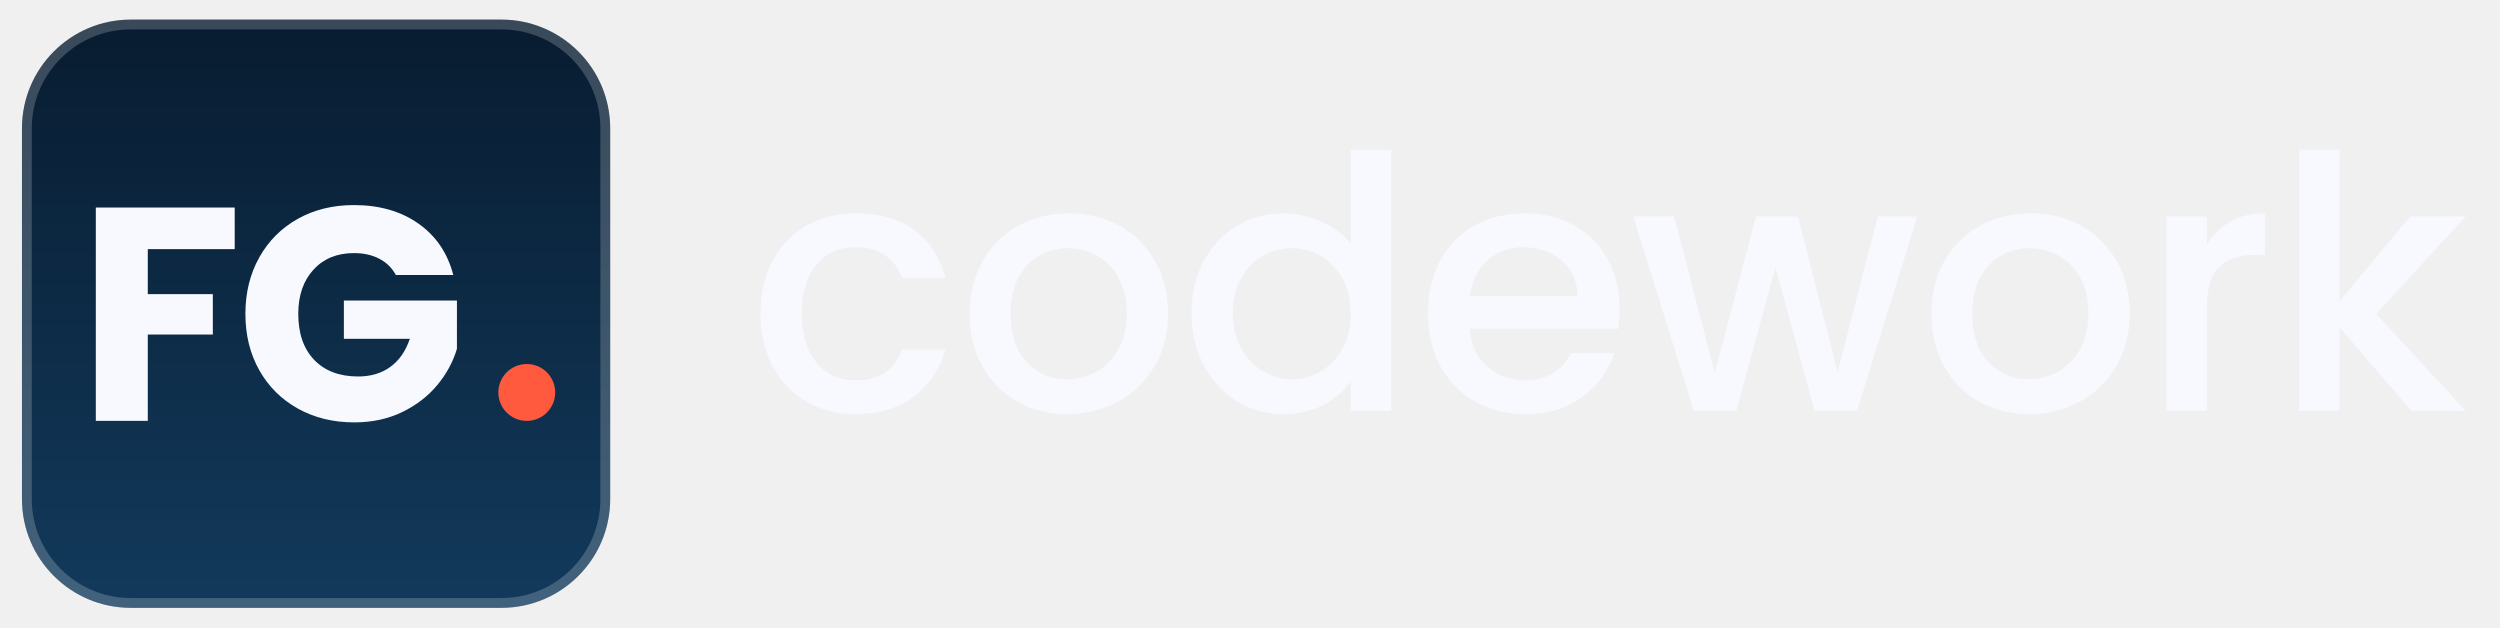
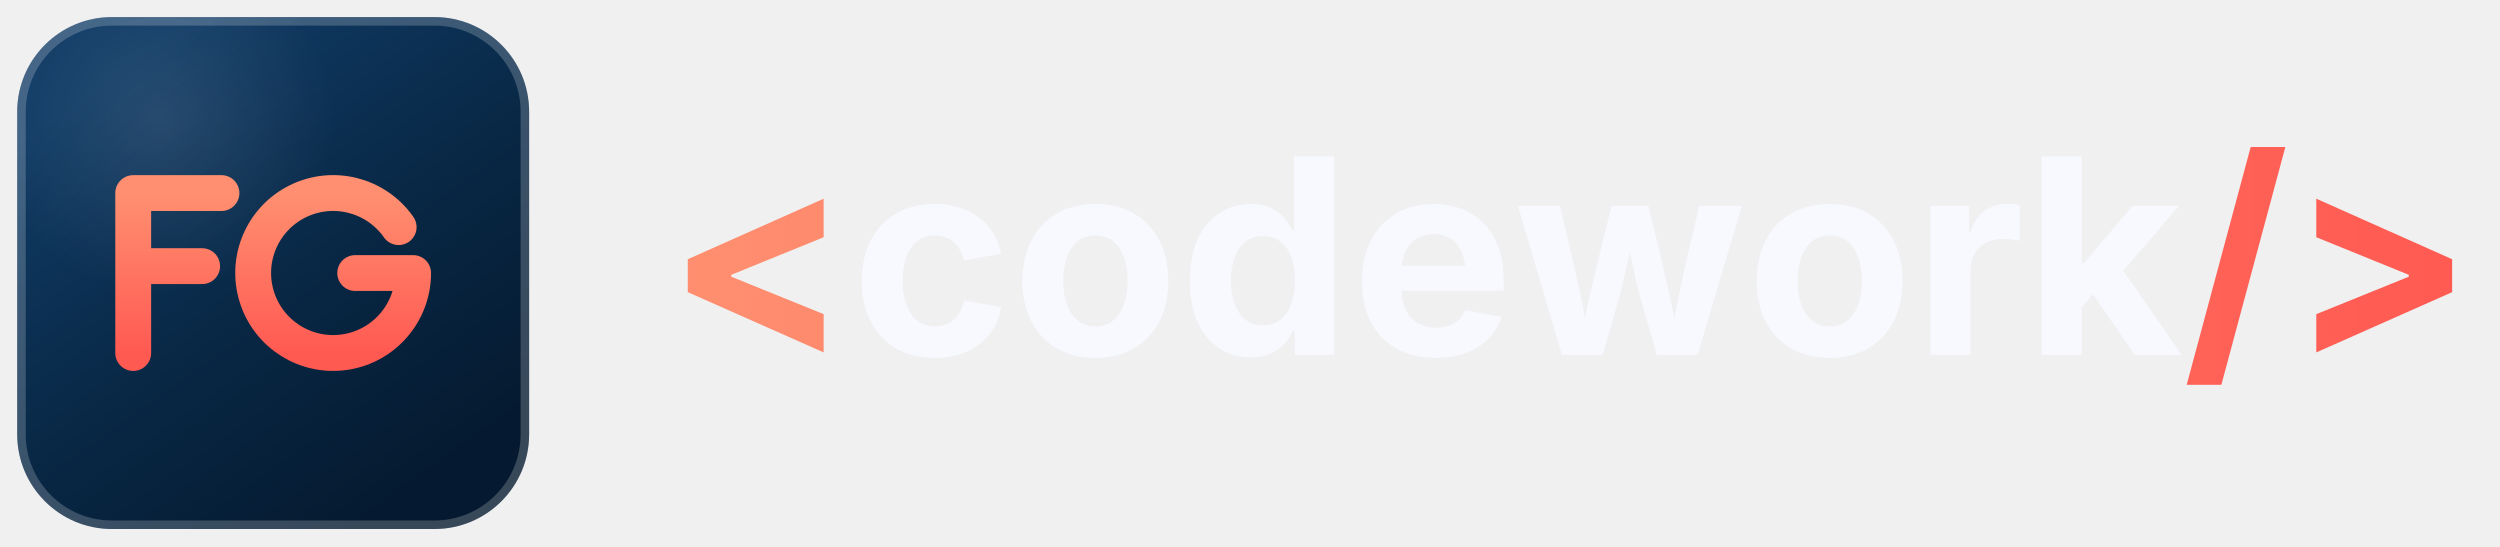
- <svg xmlns="http://www.w3.org/2000/svg" viewBox="0 0 254.52 64.00" width="255" height="64" role="img" aria-label="FGcodework">
+ <svg xmlns="http://www.w3.org/2000/svg" viewBox="0 0 292.97 64" width="293" height="64" role="img" aria-label="FGcodework">
  <defs>
-     <linearGradient id="g" x1="0" y1="0" x2="0" y2="1">
-       <stop offset="0" stop-color="#081C30" />
-       <stop offset="1" stop-color="#123A5C" />
+     <linearGradient id="t" x1="0.21" y1="0.09" x2="0.79" y2="0.91">
+       <stop offset="0" stop-color="#103B65" />
+       <stop offset=".55" stop-color="#082744" />
+       <stop offset="1" stop-color="#051A30" />
+     </linearGradient>
+     <radialGradient id="h" cx=".28" cy=".2" r=".34">
+       <stop offset="0" stop-color="#fff" stop-opacity=".10" />
+       <stop offset="1" stop-color="#fff" stop-opacity="0" />
+     </radialGradient>
+     <linearGradient id="c" x1="0" y1="0" x2="0" y2="1">
+       <stop offset="0" stop-color="#FF8F70" />
+       <stop offset="1" stop-color="#FF5A52" />
+     </linearGradient>
+     <linearGradient id="b" gradientUnits="userSpaceOnUse" x1="78.0" y1="0" x2="290.0" y2="0">
+       <stop offset="0" stop-color="#FF8F70" />
+       <stop offset="1" stop-color="#FF5A52" />
    </linearGradient>
  </defs>
-   <rect x="2" y="2" width="60" height="60" rx="11.10" fill="url(#g)" />
-   <rect x="2.5" y="2.5" width="59" height="59" rx="10.60" fill="none" stroke="#FFFFFF" stroke-opacity=".20" />
-   <path d="M23.7 21.166V25.413H14.834V30.001H21.468V34.123H14.834V42.928H9.533V21.166Z M40.136 28.048Q39.547 26.963 38.446 26.389Q37.346 25.816 35.858 25.816Q33.285 25.816 31.735 27.505Q30.184 29.195 30.184 32.016Q30.184 35.023 31.812 36.712Q33.44 38.401 36.291 38.401Q38.245 38.401 39.593 37.41Q40.942 36.418 41.562 34.558H34.835V30.652H46.367V35.581Q45.778 37.565 44.367 39.27Q42.957 40.974 40.787 42.029Q38.617 43.083 35.889 43.083Q32.665 43.083 30.138 41.672Q27.612 40.262 26.201 37.751Q24.791 35.239 24.791 32.016Q24.791 28.792 26.201 26.265Q27.612 23.739 30.123 22.328Q32.633 20.918 35.858 20.918Q39.764 20.918 42.445 22.809Q45.127 24.7 45.995 28.048Z" fill="#F7F9FF" />
-   <circle cx="53.49" cy="40.03" r="2.9" fill="#FF5A3D" />
-   <path d="M87.052 21.758Q90.652 21.758 93.01 23.468Q95.368 25.178 96.196 28.346H91.768Q91.228 26.87 90.04 26.042Q88.852 25.214 87.052 25.214Q84.532 25.214 83.038 26.996Q81.544 28.778 81.544 31.982Q81.544 35.186 83.038 36.986Q84.532 38.786 87.052 38.786Q90.616 38.786 91.768 35.654H96.196Q95.332 38.678 92.956 40.46Q90.58 42.242 87.052 42.242Q84.208 42.242 82.012 40.964Q79.816 39.686 78.574 37.364Q77.332 35.042 77.332 31.982Q77.332 28.922 78.574 26.6Q79.816 24.278 82.012 23.018Q84.208 21.758 87.052 21.758Z M98.668 31.982Q98.668 28.958 100.0 26.618Q101.332 24.278 103.636 23.018Q105.94 21.758 108.784 21.758Q111.628 21.758 113.932 23.018Q116.236 24.278 117.568 26.618Q118.9 28.958 118.9 31.982Q118.9 35.006 117.532 37.346Q116.164 39.686 113.806 40.964Q111.448 42.242 108.604 42.242Q105.796 42.242 103.528 40.964Q101.26 39.686 99.964 37.364Q98.668 35.042 98.668 31.982ZM114.688 31.982Q114.688 29.822 113.86 28.328Q113.032 26.834 111.664 26.078Q110.296 25.322 108.712 25.322Q107.128 25.322 105.778 26.078Q104.428 26.834 103.636 28.328Q102.844 29.822 102.844 31.982Q102.844 35.186 104.482 36.932Q106.12 38.678 108.604 38.678Q110.188 38.678 111.574 37.922Q112.96 37.166 113.824 35.654Q114.688 34.142 114.688 31.982Z M130.696 21.758Q132.64 21.758 134.53 22.604Q136.42 23.45 137.536 24.854V15.278H141.676V41.918H137.536V38.93Q136.528 40.37 134.746 41.306Q132.964 42.242 130.66 42.242Q128.068 42.242 125.926 40.928Q123.784 39.614 122.542 37.256Q121.3 34.898 121.3 31.91Q121.3 28.922 122.542 26.618Q123.784 24.314 125.926 23.036Q128.068 21.758 130.696 21.758ZM131.524 25.322Q129.94 25.322 128.572 26.096Q127.204 26.87 126.358 28.364Q125.512 29.858 125.512 31.91Q125.512 33.962 126.358 35.51Q127.204 37.058 128.59 37.868Q129.976 38.678 131.524 38.678Q133.108 38.678 134.476 37.886Q135.844 37.094 136.69 35.564Q137.536 34.034 137.536 31.982Q137.536 29.93 136.69 28.418Q135.844 26.906 134.476 26.114Q133.108 25.322 131.524 25.322Z M164.812 33.53H149.656Q149.836 35.906 151.42 37.346Q153.004 38.786 155.308 38.786Q158.62 38.786 159.988 36.014H164.416Q163.516 38.75 161.158 40.496Q158.8 42.242 155.308 42.242Q152.464 42.242 150.214 40.964Q147.964 39.686 146.686 37.364Q145.408 35.042 145.408 31.982Q145.408 28.922 146.65 26.6Q147.892 24.278 150.142 23.018Q152.392 21.758 155.308 21.758Q158.116 21.758 160.312 22.982Q162.508 24.206 163.732 26.42Q164.956 28.634 164.956 31.514Q164.956 32.63 164.812 33.53ZM160.672 30.218Q160.636 27.95 159.052 26.582Q157.468 25.214 155.128 25.214Q153.004 25.214 151.492 26.564Q149.98 27.914 149.692 30.218Z M195.328 22.082 189.172 41.918H184.852L180.856 27.266L176.86 41.918H172.54L166.348 22.082H170.524L174.664 38.03L178.876 22.082H183.16L187.192 37.958L191.296 22.082Z M196.756 31.982Q196.756 28.958 198.088 26.618Q199.42 24.278 201.724 23.018Q204.028 21.758 206.872 21.758Q209.716 21.758 212.02 23.018Q214.324 24.278 215.656 26.618Q216.988 28.958 216.988 31.982Q216.988 35.006 215.62 37.346Q214.252 39.686 211.894 40.964Q209.536 42.242 206.692 42.242Q203.884 42.242 201.616 40.964Q199.348 39.686 198.052 37.364Q196.756 35.042 196.756 31.982ZM212.776 31.982Q212.776 29.822 211.948 28.328Q211.12 26.834 209.752 26.078Q208.384 25.322 206.8 25.322Q205.216 25.322 203.866 26.078Q202.516 26.834 201.724 28.328Q200.932 29.822 200.932 31.982Q200.932 35.186 202.57 36.932Q204.208 38.678 206.692 38.678Q208.276 38.678 209.662 37.922Q211.048 37.166 211.912 35.654Q212.776 34.142 212.776 31.982Z M230.8 21.758V26.006H229.756Q227.344 26.006 226.102 27.23Q224.86 28.454 224.86 31.478V41.918H220.756V22.082H224.86V24.962Q225.76 23.45 227.254 22.604Q228.748 21.758 230.8 21.758Z M242.128 32.018 251.272 41.918H245.728L238.384 33.386V41.918H234.28V15.278H238.384V30.758L245.584 22.082H251.272Z" fill="#F7F9FF" />
+   <rect x="2" y="2" width="60" height="60" rx="11.1" fill="url(#t)" />
+   <rect x="2" y="2" width="60" height="60" rx="11.1" fill="url(#h)" />
+   <rect x="2.5" y="2.5" width="59" height="59" rx="10.6" fill="none" stroke="#FFFFFF" stroke-opacity=".2" />
+   <g transform="translate(32,32) scale(0.1616) translate(-261.5,-245)" fill="none" stroke="url(#c)" stroke-width="26" stroke-linecap="round" stroke-linejoin="round">
+     <path d="M160 303V187H224M160 240H210" />
+     <path d="M352.5 211.7A58 58 0 1 0 363 245L321 245" />
+   </g>
+   <path d="M80.594 34.241V30.381L96.516 23.288V27.803L85.688 32.209V32.428L96.516 36.819V41.303Z" fill="url(#b)" />
+   <path d="M109.531 41.944Q106.891 41.944 104.977 40.811Q103.062 39.678 102.023 37.655Q100.984 35.631 100.984 32.944Q100.984 30.225 102.023 28.202Q103.062 26.178 104.977 25.045Q106.891 23.913 109.531 23.913Q111.078 23.913 112.391 24.319Q113.703 24.725 114.719 25.475Q115.734 26.225 116.391 27.303Q117.047 28.381 117.297 29.725L112.938 30.538Q112.797 29.85 112.5 29.311Q112.203 28.772 111.781 28.389Q111.359 28.006 110.805 27.803Q110.25 27.6 109.578 27.6Q108.328 27.6 107.477 28.272Q106.625 28.944 106.195 30.147Q105.766 31.35 105.766 32.928Q105.766 34.475 106.195 35.678Q106.625 36.881 107.477 37.569Q108.328 38.256 109.578 38.256Q110.25 38.256 110.812 38.045Q111.375 37.834 111.812 37.436Q112.25 37.038 112.547 36.475Q112.844 35.913 112.969 35.209L117.328 36.006Q117.078 37.397 116.422 38.483Q115.766 39.569 114.75 40.35Q113.734 41.131 112.414 41.538Q111.094 41.944 109.531 41.944Z M128.359 41.944Q125.734 41.944 123.812 40.811Q121.891 39.678 120.852 37.655Q119.812 35.631 119.812 32.944Q119.812 30.225 120.852 28.202Q121.891 26.178 123.812 25.045Q125.734 23.913 128.359 23.913Q131.0 23.913 132.914 25.045Q134.828 26.178 135.867 28.202Q136.906 30.225 136.906 32.944Q136.906 35.631 135.867 37.655Q134.828 39.678 132.914 40.811Q131.0 41.944 128.359 41.944ZM128.359 38.256Q129.609 38.256 130.453 37.561Q131.297 36.866 131.719 35.655Q132.141 34.444 132.141 32.928Q132.141 31.381 131.719 30.178Q131.297 28.975 130.453 28.288Q129.609 27.6 128.359 27.6Q127.109 27.6 126.273 28.288Q125.438 28.975 125.016 30.178Q124.594 31.381 124.594 32.928Q124.594 34.444 125.016 35.655Q125.438 36.866 126.273 37.561Q127.109 38.256 128.359 38.256Z M146.547 41.897Q144.547 41.897 142.93 40.858Q141.312 39.819 140.375 37.811Q139.438 35.803 139.438 32.897Q139.438 29.913 140.406 27.913Q141.375 25.913 142.984 24.913Q144.594 23.913 146.531 23.913Q148.016 23.913 149.0 24.413Q149.984 24.913 150.594 25.647Q151.203 26.381 151.5 27.069H151.656V18.319H156.344V41.6H151.734V38.803H151.5Q151.188 39.506 150.57 40.217Q149.953 40.928 148.969 41.413Q147.984 41.897 146.547 41.897ZM148.0 38.131Q149.188 38.131 150.031 37.475Q150.875 36.819 151.312 35.639Q151.75 34.459 151.75 32.881Q151.75 31.288 151.32 30.123Q150.891 28.959 150.047 28.311Q149.203 27.663 148.0 27.663Q146.766 27.663 145.93 28.334Q145.094 29.006 144.672 30.178Q144.25 31.35 144.25 32.881Q144.25 34.413 144.68 35.6Q145.109 36.788 145.945 37.459Q146.781 38.131 148.0 38.131Z M168.234 41.944Q165.562 41.944 163.625 40.85Q161.688 39.756 160.648 37.741Q159.609 35.725 159.609 32.959Q159.609 30.256 160.641 28.225Q161.672 26.194 163.562 25.053Q165.453 23.913 168.0 23.913Q169.719 23.913 171.203 24.459Q172.688 25.006 173.812 26.108Q174.938 27.209 175.57 28.866Q176.203 30.522 176.203 32.772V34.084H164.25Q164.297 35.413 164.766 36.35Q165.266 37.381 166.18 37.897Q167.094 38.413 168.312 38.413Q169.141 38.413 169.812 38.178Q170.484 37.944 170.961 37.483Q171.438 37.022 171.688 36.35L175.938 37.147Q175.516 38.584 174.469 39.67Q173.422 40.756 171.852 41.35Q170.281 41.944 168.234 41.944ZM164.281 31.147H171.688Q171.594 30.272 171.312 29.553Q170.891 28.553 170.07 27.998Q169.25 27.444 168.047 27.444Q166.828 27.444 165.977 28.006Q165.125 28.569 164.688 29.522Q164.359 30.256 164.281 31.147Z M183.047 41.6 177.891 24.131H182.812L184.328 30.584Q184.719 32.319 185.172 34.35Q185.484 35.741 185.75 37.303Q186.031 35.772 186.359 34.397Q186.844 32.35 187.266 30.584L188.859 24.131H193.172L194.734 30.584Q195.125 32.35 195.609 34.381Q195.938 35.772 196.234 37.319Q196.5 35.772 196.797 34.397Q197.219 32.366 197.625 30.584L199.141 24.131H204.125L198.938 41.6H194.172L192.234 34.866Q191.953 33.85 191.672 32.623Q191.391 31.397 191.125 30.116Q191.062 29.819 191.0 29.522Q190.938 29.819 190.875 30.116Q190.594 31.397 190.312 32.631Q190.031 33.866 189.75 34.866L187.812 41.6Z M214.422 41.944Q211.797 41.944 209.875 40.811Q207.953 39.678 206.914 37.655Q205.875 35.631 205.875 32.944Q205.875 30.225 206.914 28.202Q207.953 26.178 209.875 25.045Q211.797 23.913 214.422 23.913Q217.062 23.913 218.977 25.045Q220.891 26.178 221.93 28.202Q222.969 30.225 222.969 32.944Q222.969 35.631 221.93 37.655Q220.891 39.678 218.977 40.811Q217.062 41.944 214.422 41.944ZM214.422 38.256Q215.672 38.256 216.516 37.561Q217.359 36.866 217.781 35.655Q218.203 34.444 218.203 32.928Q218.203 31.381 217.781 30.178Q217.359 28.975 216.516 28.288Q215.672 27.6 214.422 27.6Q213.172 27.6 212.336 28.288Q211.5 28.975 211.078 30.178Q210.656 31.381 210.656 32.928Q210.656 34.444 211.078 35.655Q211.5 36.866 212.336 37.561Q213.172 38.256 214.422 38.256Z M226.234 41.6V24.131H230.766V27.178H230.953Q231.438 25.553 232.57 24.725Q233.703 23.897 235.172 23.897Q235.531 23.897 235.953 23.936Q236.375 23.975 236.688 24.053V28.241Q236.375 28.131 235.781 28.069Q235.188 28.006 234.656 28.006Q233.594 28.006 232.734 28.467Q231.875 28.928 231.398 29.748Q230.922 30.569 230.922 31.663V41.6Z M239.266 41.6V18.319H243.953V30.85H244.219L249.938 24.131H255.359L248.828 31.725L255.688 41.6H250.172L245.297 34.491L243.953 35.991V41.6Z" fill="#F7F9FF" />
+   <path d="M267.828 17.225 260.328 45.1H256.266L263.766 17.225Z M287.375 34.241 271.453 41.303V36.819L282.297 32.428V32.209L271.453 27.803V23.288L287.375 30.381Z" fill="url(#b)" />
</svg>
